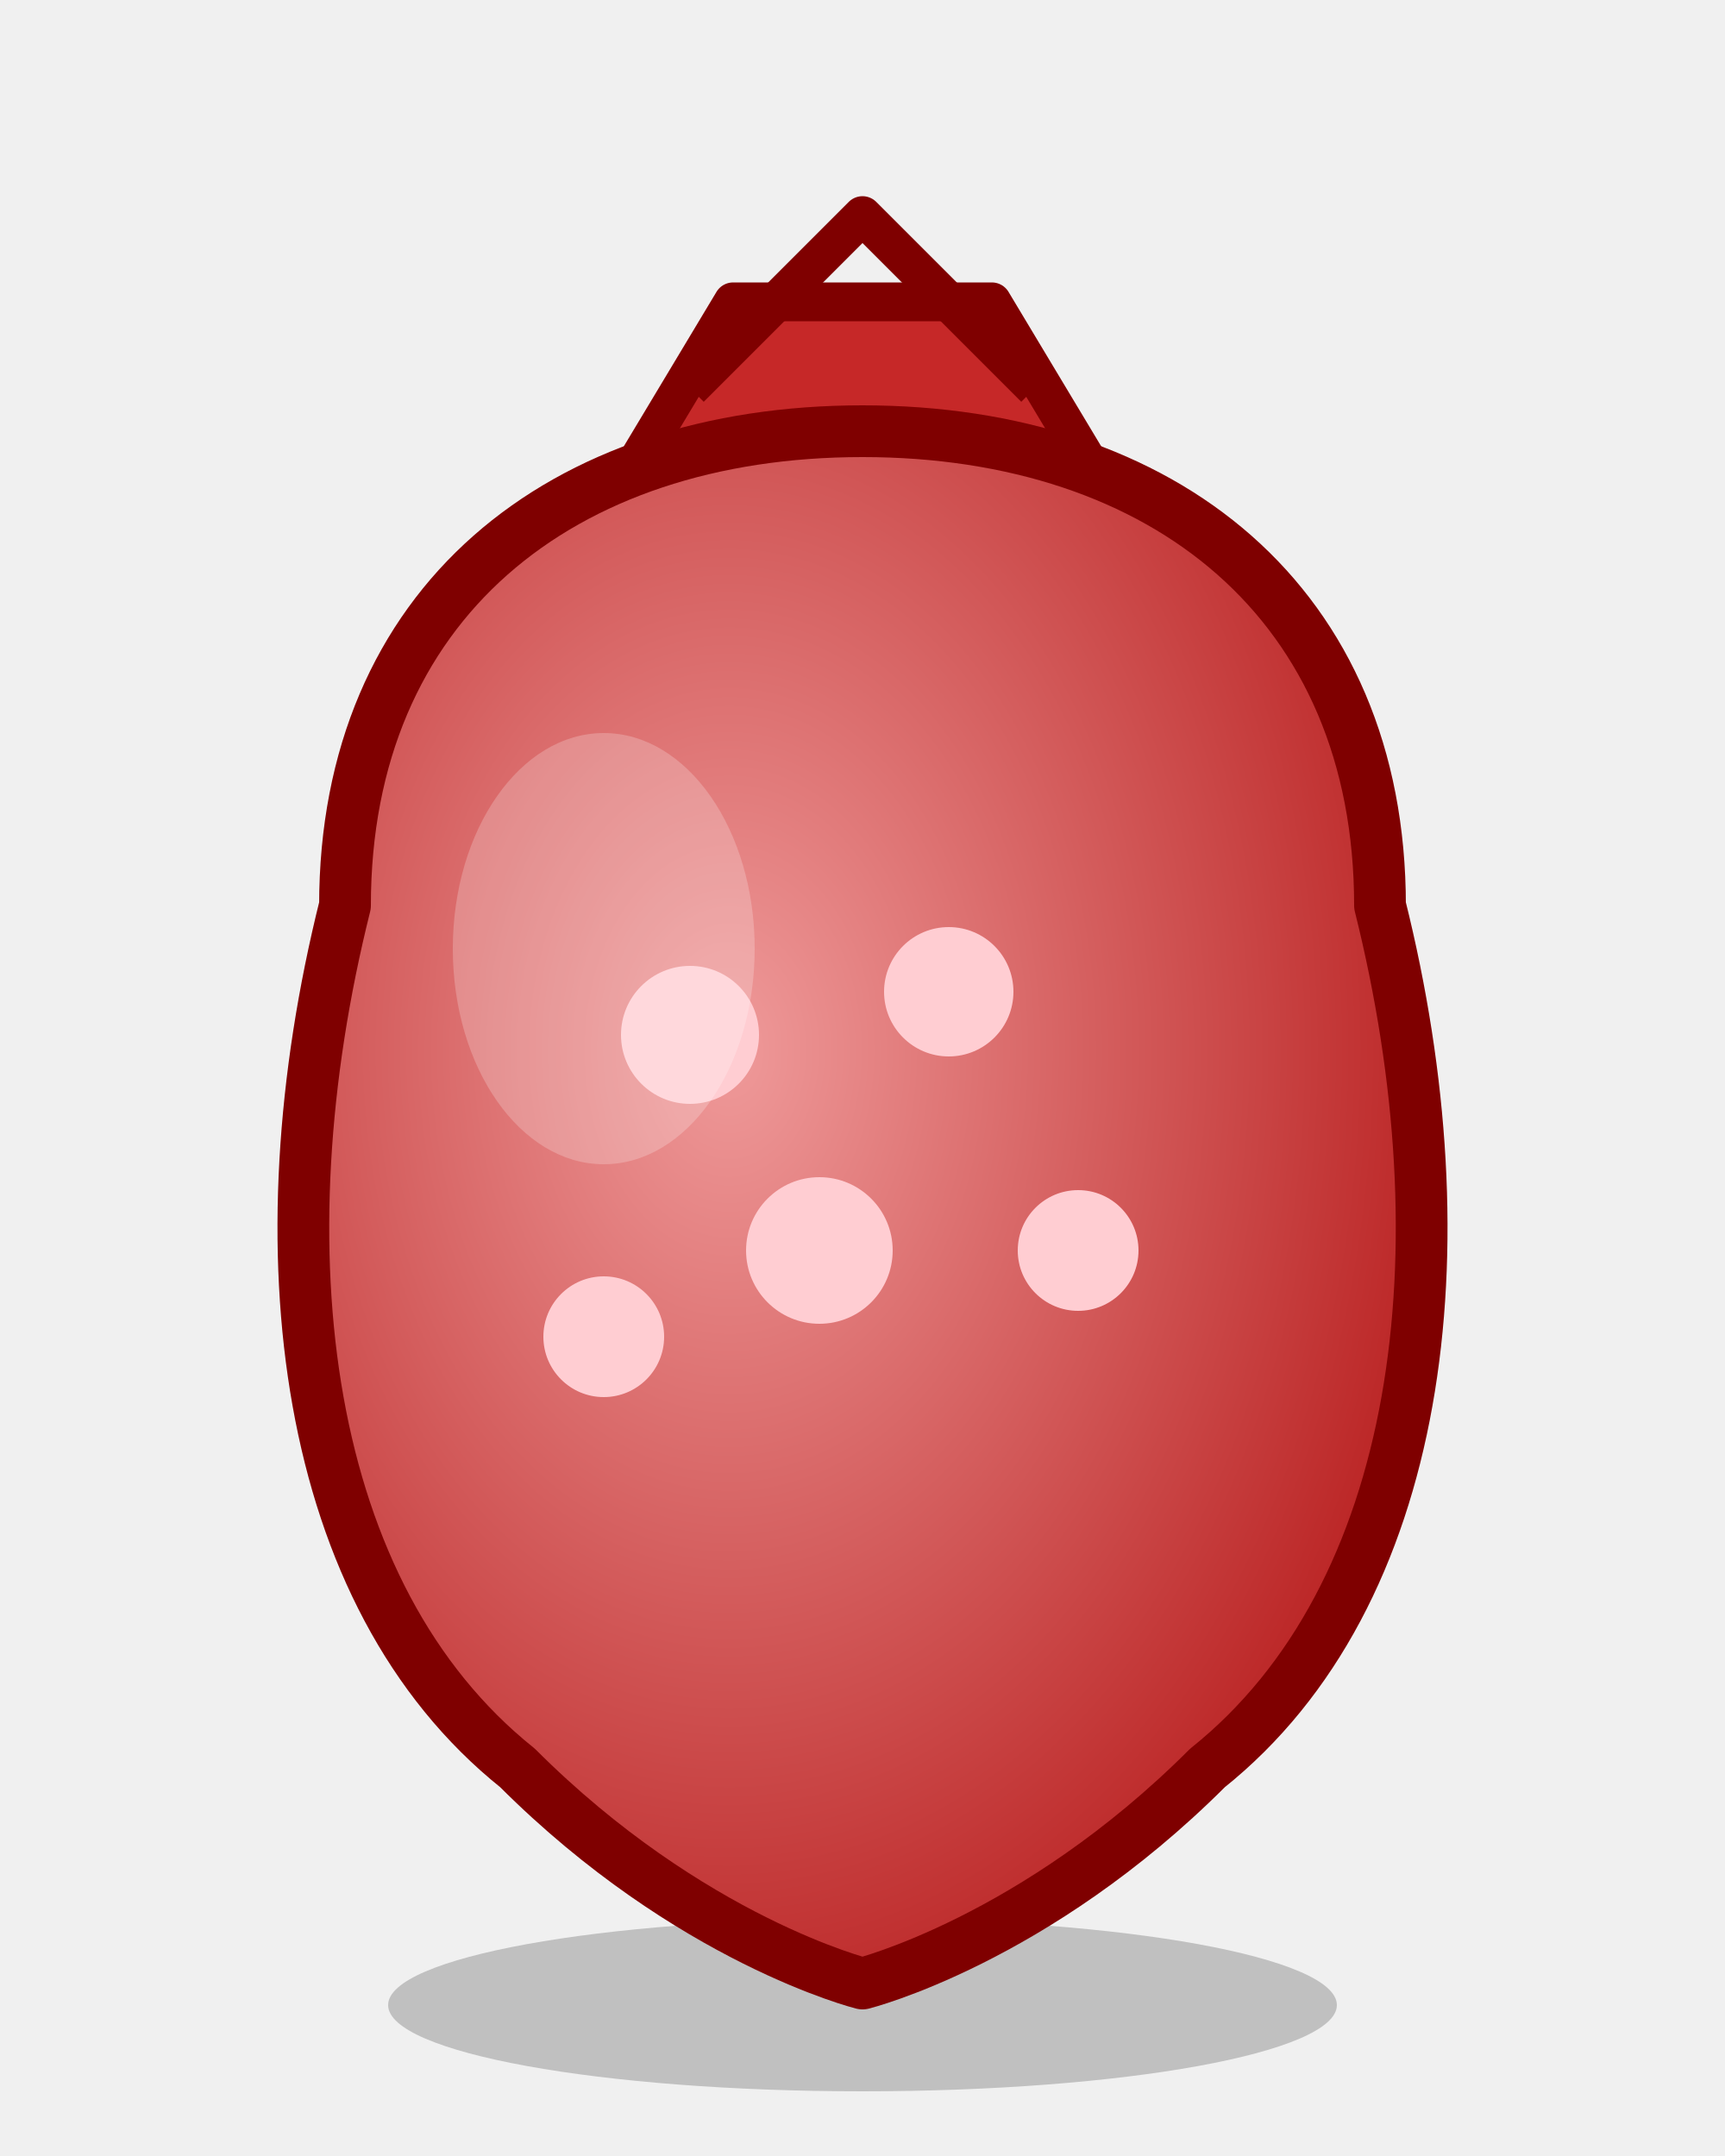
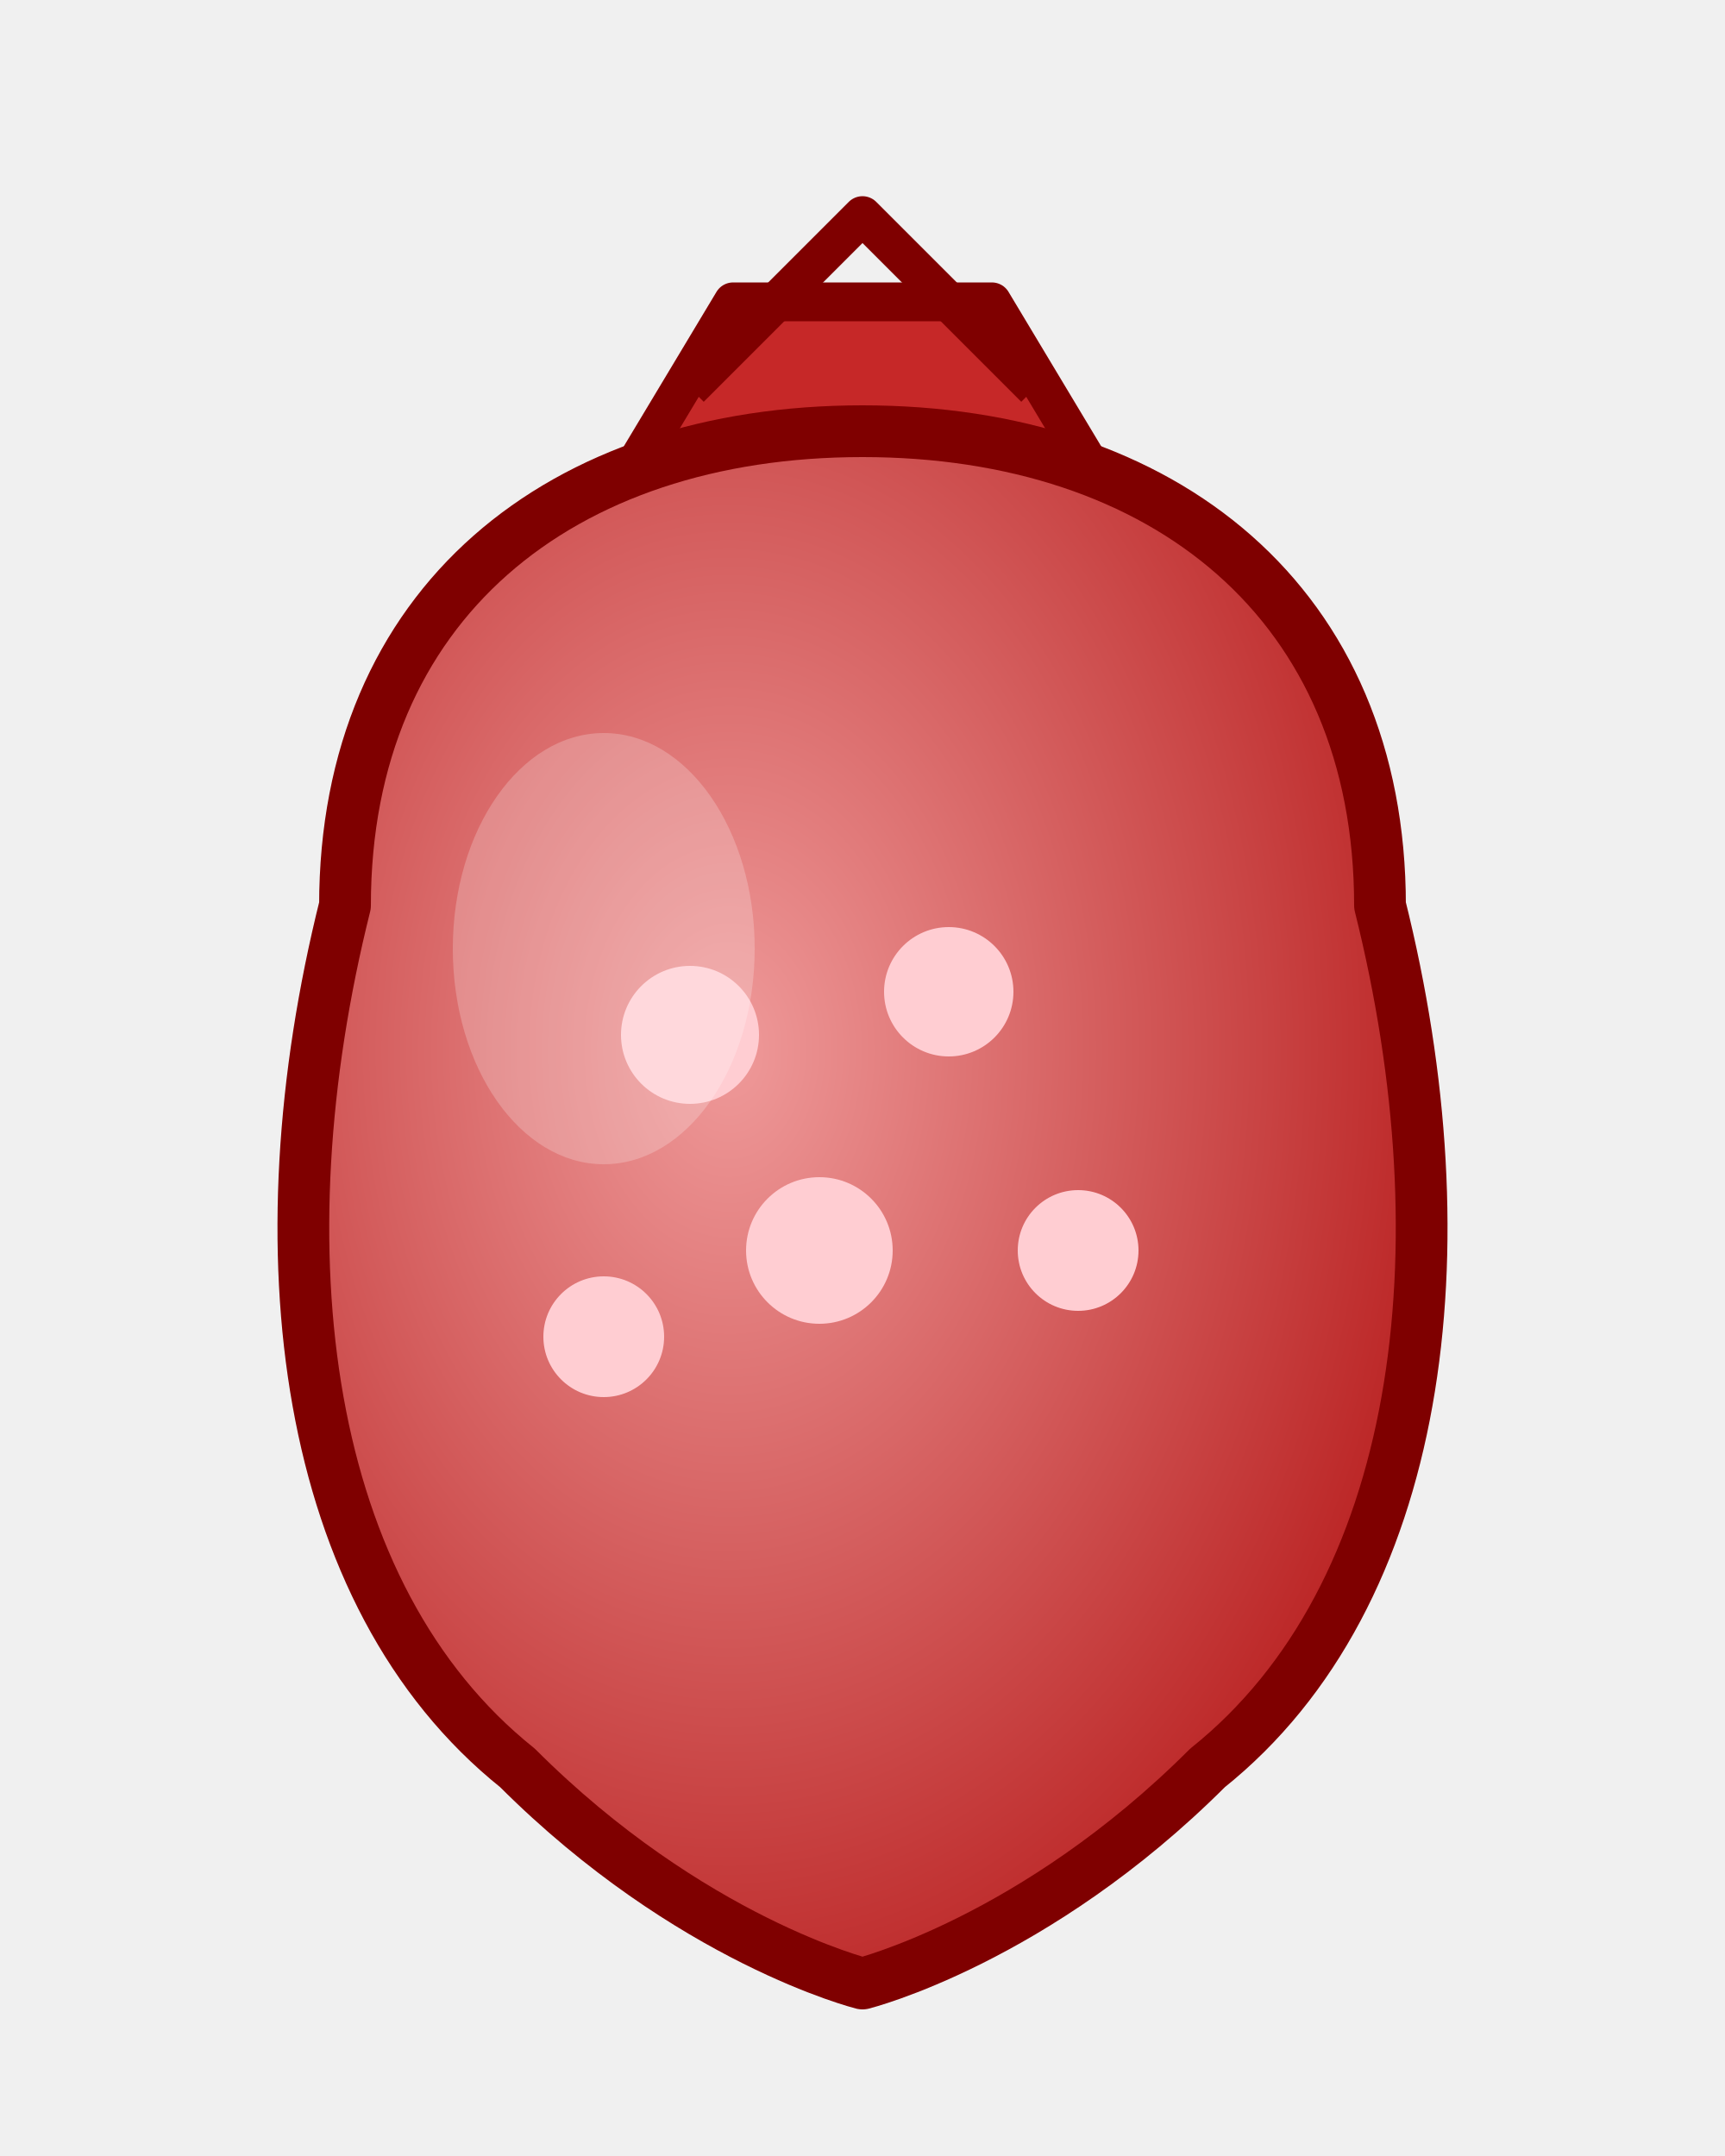
<svg xmlns="http://www.w3.org/2000/svg" viewBox="0 0 80 100">
  <defs>
    <radialGradient id="pomBody" cx="38%" cy="40%" r="70%">
      <stop stop-color="#ef9a9a" />
      <stop offset="1" stop-color="#b71c1c" />
    </radialGradient>
  </defs>
-   <ellipse cx="40" cy="93" rx="22" ry="4" fill="#000" opacity=".2" />
  <path d="M28 24l6-10h12l6 10z" fill="#c62828" stroke="#7f0000" stroke-width="1.8" stroke-linejoin="round" />
  <path d="M32 18l8-8 8 8" fill="none" stroke="#7f0000" stroke-width="1.8" stroke-linejoin="round" />
  <path d="M16 42c0-14 10-22 24-22s24 8 24 22c4 16 2 32-8 40-8 8-16 10-16 10s-8-2-16-10c-10-8-12-24-8-40z" fill="url(#pomBody)" stroke="#7f0000" stroke-width="2.4" stroke-linejoin="round" />
  <g fill="#ffcdd2">
    <circle cx="32" cy="48" r="3.2" />
    <circle cx="44" cy="46" r="3" />
    <circle cx="38" cy="58" r="3.4" />
    <circle cx="50" cy="58" r="2.8" />
    <circle cx="28" cy="62" r="2.8" />
  </g>
  <ellipse cx="28" cy="44" rx="7" ry="10" fill="#fff" opacity=".22" />
</svg>
